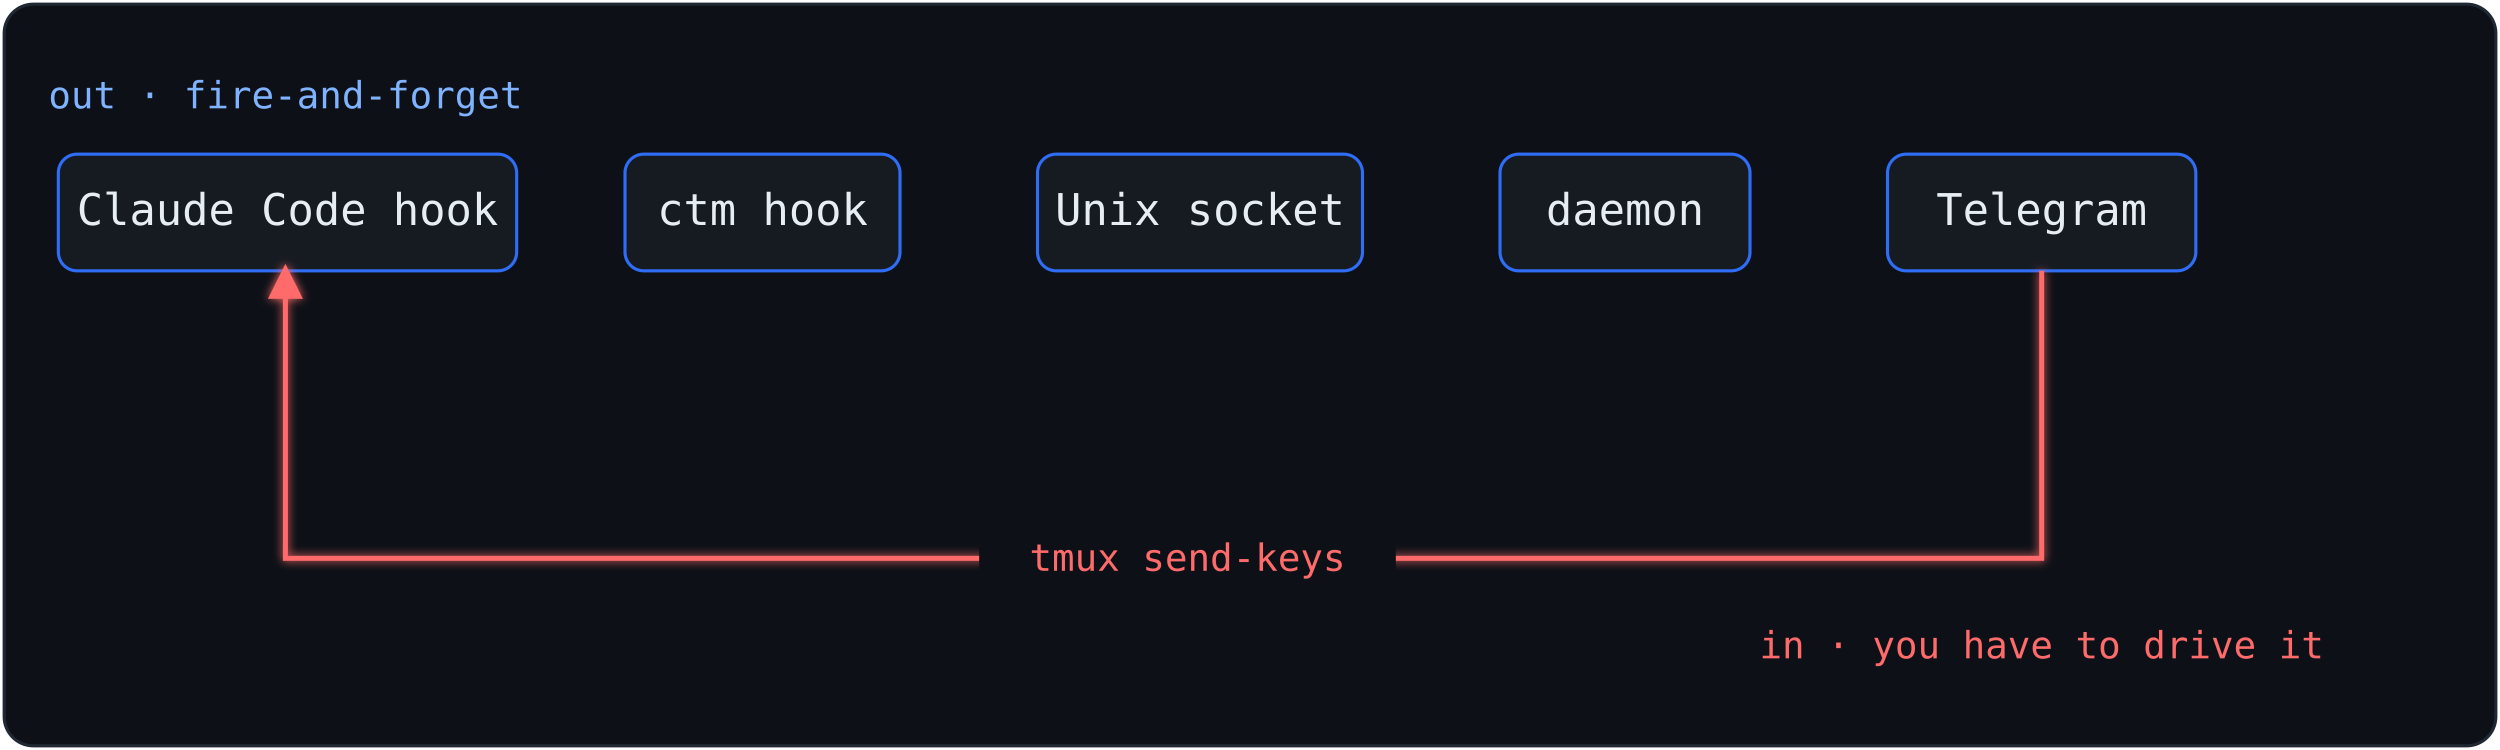
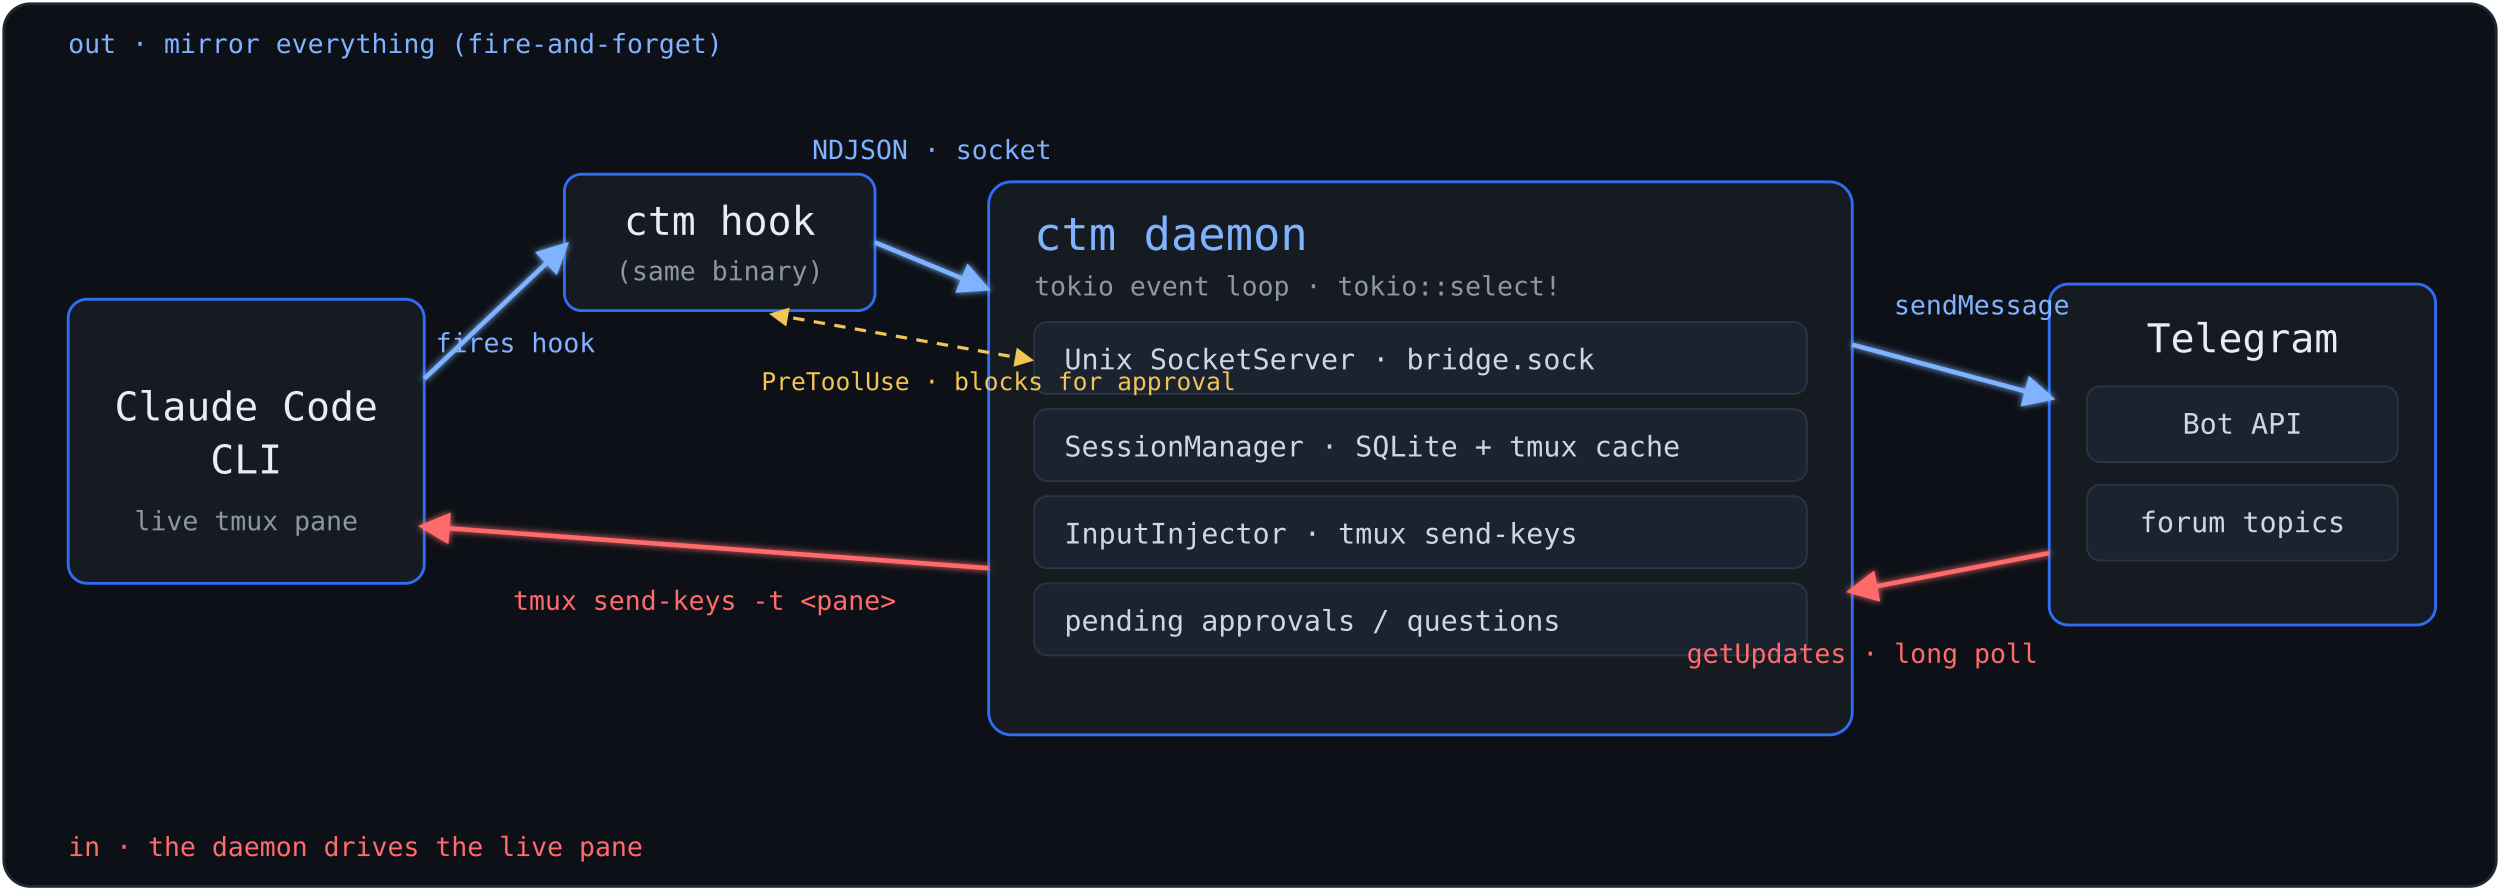
- <svg xmlns="http://www.w3.org/2000/svg" viewBox="0 0 1200 360" font-family="ui-monospace, 'JetBrains Mono', 'SF Mono', Menlo, monospace">
+ <svg xmlns="http://www.w3.org/2000/svg" viewBox="0 0 1320 470" font-family="ui-monospace, 'JetBrains Mono', 'SF Mono', Menlo, monospace">
  <defs>
-     <marker id="arrowCyan" viewBox="0 0 10 10" refX="8" refY="5" markerWidth="7" markerHeight="7" orient="auto-start-reverse">
+     <marker id="aCyan" viewBox="0 0 10 10" refX="8" refY="5" markerWidth="7" markerHeight="7" orient="auto-start-reverse">
      <path d="M0,0 L10,5 L0,10 z" fill="#7fb2ff" />
    </marker>
-     <marker id="arrowCoral" viewBox="0 0 10 10" refX="8" refY="5" markerWidth="7" markerHeight="7" orient="auto-start-reverse">
+     <marker id="aCoral" viewBox="0 0 10 10" refX="8" refY="5" markerWidth="7" markerHeight="7" orient="auto-start-reverse">
      <path d="M0,0 L10,5 L0,10 z" fill="#ff6b6b" />
    </marker>
-     <filter id="glow" x="-40%" y="-40%" width="180%" height="180%">
-       <feGaussianBlur stdDeviation="2.2" result="b" />
+     <marker id="aAmber" viewBox="0 0 10 10" refX="8" refY="5" markerWidth="6" markerHeight="6" orient="auto-start-reverse">
+       <path d="M0,0 L10,5 L0,10 z" fill="#f1c453" />
+     </marker>
+     <filter id="g" x="-40%" y="-40%" width="180%" height="180%">
+       <feGaussianBlur stdDeviation="1.8" />
      <feMerge>
-         <feMergeNode in="b" />
+         <feMergeNode />
        <feMergeNode in="SourceGraphic" />
      </feMerge>
    </filter>
    <style>
-       .node  { fill:#161b22; stroke:#2f6df6; stroke-width:1.5; }
-       .label { fill:#e6edf3; font-size:21px; }
-       .out   { stroke:#7fb2ff; stroke-width:2.4; fill:none; filter:url(#glow); }
-       .in    { stroke:#ff6b6b; stroke-width:2.4; fill:none; filter:url(#glow); }
-       .tagc  { fill:#7fb2ff; font-size:18px; }
-       .tagr  { fill:#ff6b6b; font-size:18px; }
-       .plate { fill:#0d1117; }
+       .node{fill:#161b22;stroke:#2f6df6;stroke-width:1.5}
+       .chip{fill:#1b2230;stroke:#2a3442;stroke-width:1}
+       .ttl{fill:#e6edf3;font-size:21px}
+       .sub{fill:#8b97a7;font-size:14px}
+       .it{fill:#cdd6e3;font-size:15px}
+       .out{stroke:#7fb2ff;stroke-width:2.4;fill:none;filter:url(#g)}
+       .in{stroke:#ff6b6b;stroke-width:2.4;fill:none;filter:url(#g)}
+       .appr{stroke:#f1c453;stroke-width:1.7;fill:none;stroke-dasharray:6 5}
+       .lc{fill:#7fb2ff;font-size:14px}
+       .lr{fill:#ff6b6b;font-size:14px}
    </style>
  </defs>
-   <rect x="2" y="2" width="1196" height="356" rx="14" fill="#0d1117" stroke="#1f2733" stroke-width="1.5" />
+   <rect x="2" y="2" width="1316" height="466" rx="14" fill="#0d1117" stroke="#1f2733" stroke-width="1.5" />
+   <text class="lc" x="36" y="28" font-size="15">out · mirror everything (fire-and-forget)</text>
+   <text class="lr" x="36" y="452" font-size="15">in · the daemon drives the live pane</text>
  <g text-anchor="middle">
-     <rect class="node" x="28" y="74" width="220" height="56" rx="9" />
-     <text class="label" x="138" y="108">Claude Code hook</text>
-     <rect class="node" x="300" y="74" width="132" height="56" rx="9" />
-     <text class="label" x="366" y="108">ctm hook</text>
-     <rect class="node" x="498" y="74" width="156" height="56" rx="9" />
-     <text class="label" x="576" y="108">Unix socket</text>
-     <rect class="node" x="720" y="74" width="120" height="56" rx="9" />
-     <text class="label" x="780" y="108">daemon</text>
-     <rect class="node" x="906" y="74" width="148" height="56" rx="9" />
-     <text class="label" x="980" y="108">Telegram</text>
+     <rect class="node" x="36" y="158" width="188" height="150" rx="10" />
+     <text class="ttl" x="130" y="222">Claude Code</text>
+     <text class="ttl" x="130" y="250">CLI</text>
+     <text class="sub" x="130" y="280">live tmux pane</text>
  </g>
-   <line class="out" x1="250" y1="102" x2="298" y2="102" marker-end="url(#arrowCyan)" />
-   <line class="out" x1="432" y1="102" x2="496" y2="102" marker-end="url(#arrowCyan)" />
-   <line class="out" x1="654" y1="102" x2="718" y2="102" marker-end="url(#arrowCyan)" />
-   <line class="out" x1="840" y1="102" x2="904" y2="102" marker-end="url(#arrowCyan)" />
-   <text class="tagc" x="137" y="52" text-anchor="middle">out · fire-and-forget</text>
-   <path class="in" d="M 980 130 L 980 268 L 137 268 L 137 130" marker-end="url(#arrowCoral)" />
-   <rect class="plate" x="470" y="252" width="200" height="32" rx="6" />
-   <text class="tagr" x="570" y="274" text-anchor="middle">tmux send-keys</text>
-   <text class="tagr" x="980" y="316" text-anchor="middle">in · you have to drive it</text>
+   <g text-anchor="middle">
+     <rect class="node" x="298" y="92" width="164" height="72" rx="9" />
+     <text class="ttl" x="380" y="124" font-size="20">ctm hook</text>
+     <text class="sub" x="380" y="148">(same binary)</text>
+   </g>
+   <rect class="node" x="522" y="96" width="456" height="292" rx="12" fill="#11161e" />
+   <text x="546" y="132" font-size="24" fill="#7fb2ff">ctm daemon</text>
+   <text class="sub" x="546" y="156">tokio event loop · tokio::select!</text>
+   <rect class="chip" x="546" y="170" width="408" height="38" rx="7" />
+   <text class="it" x="562" y="195">Unix SocketServer · bridge.sock</text>
+   <rect class="chip" x="546" y="216" width="408" height="38" rx="7" />
+   <text class="it" x="562" y="241">SessionManager · SQLite + tmux cache</text>
+   <rect class="chip" x="546" y="262" width="408" height="38" rx="7" />
+   <text class="it" x="562" y="287">InputInjector · tmux send-keys</text>
+   <rect class="chip" x="546" y="308" width="408" height="38" rx="7" />
+   <text class="it" x="562" y="333">pending approvals / questions</text>
+   <g text-anchor="middle">
+     <rect class="node" x="1082" y="150" width="204" height="180" rx="10" />
+     <text class="ttl" x="1184" y="186">Telegram</text>
+     <rect class="chip" x="1102" y="204" width="164" height="40" rx="7" />
+     <text class="it" x="1184" y="229">Bot API</text>
+     <rect class="chip" x="1102" y="256" width="164" height="40" rx="7" />
+     <text class="it" x="1184" y="281">forum topics</text>
+   </g>
+   <path class="out" d="M 224 200 L 298 130" marker-end="url(#aCyan)" />
+   <text class="lc" x="230" y="186">fires hook</text>
+   <path class="out" d="M 462 128 L 520 152" marker-end="url(#aCyan)" />
+   <text class="lc" x="492" y="84" text-anchor="middle">NDJSON · socket</text>
+   <path class="out" d="M 978 182 L 1082 210" marker-end="url(#aCyan)" />
+   <text class="lc" x="1000" y="166">sendMessage</text>
+   <path class="in" d="M 1082 292 L 978 312" marker-end="url(#aCoral)" />
+   <text class="lr" x="1076" y="350" text-anchor="end">getUpdates · long poll</text>
+   <path class="in" d="M 522 300 L 224 278" marker-end="url(#aCoral)" />
+   <text class="lr" x="372" y="322" text-anchor="middle">tmux send-keys -t &lt;pane&gt;</text>
+   <path class="appr" d="M 408 166 L 544 190" marker-start="url(#aAmber)" marker-end="url(#aAmber)" />
+   <text x="402" y="206" font-size="13" fill="#f1c453">PreToolUse · blocks for approval</text>
</svg>
